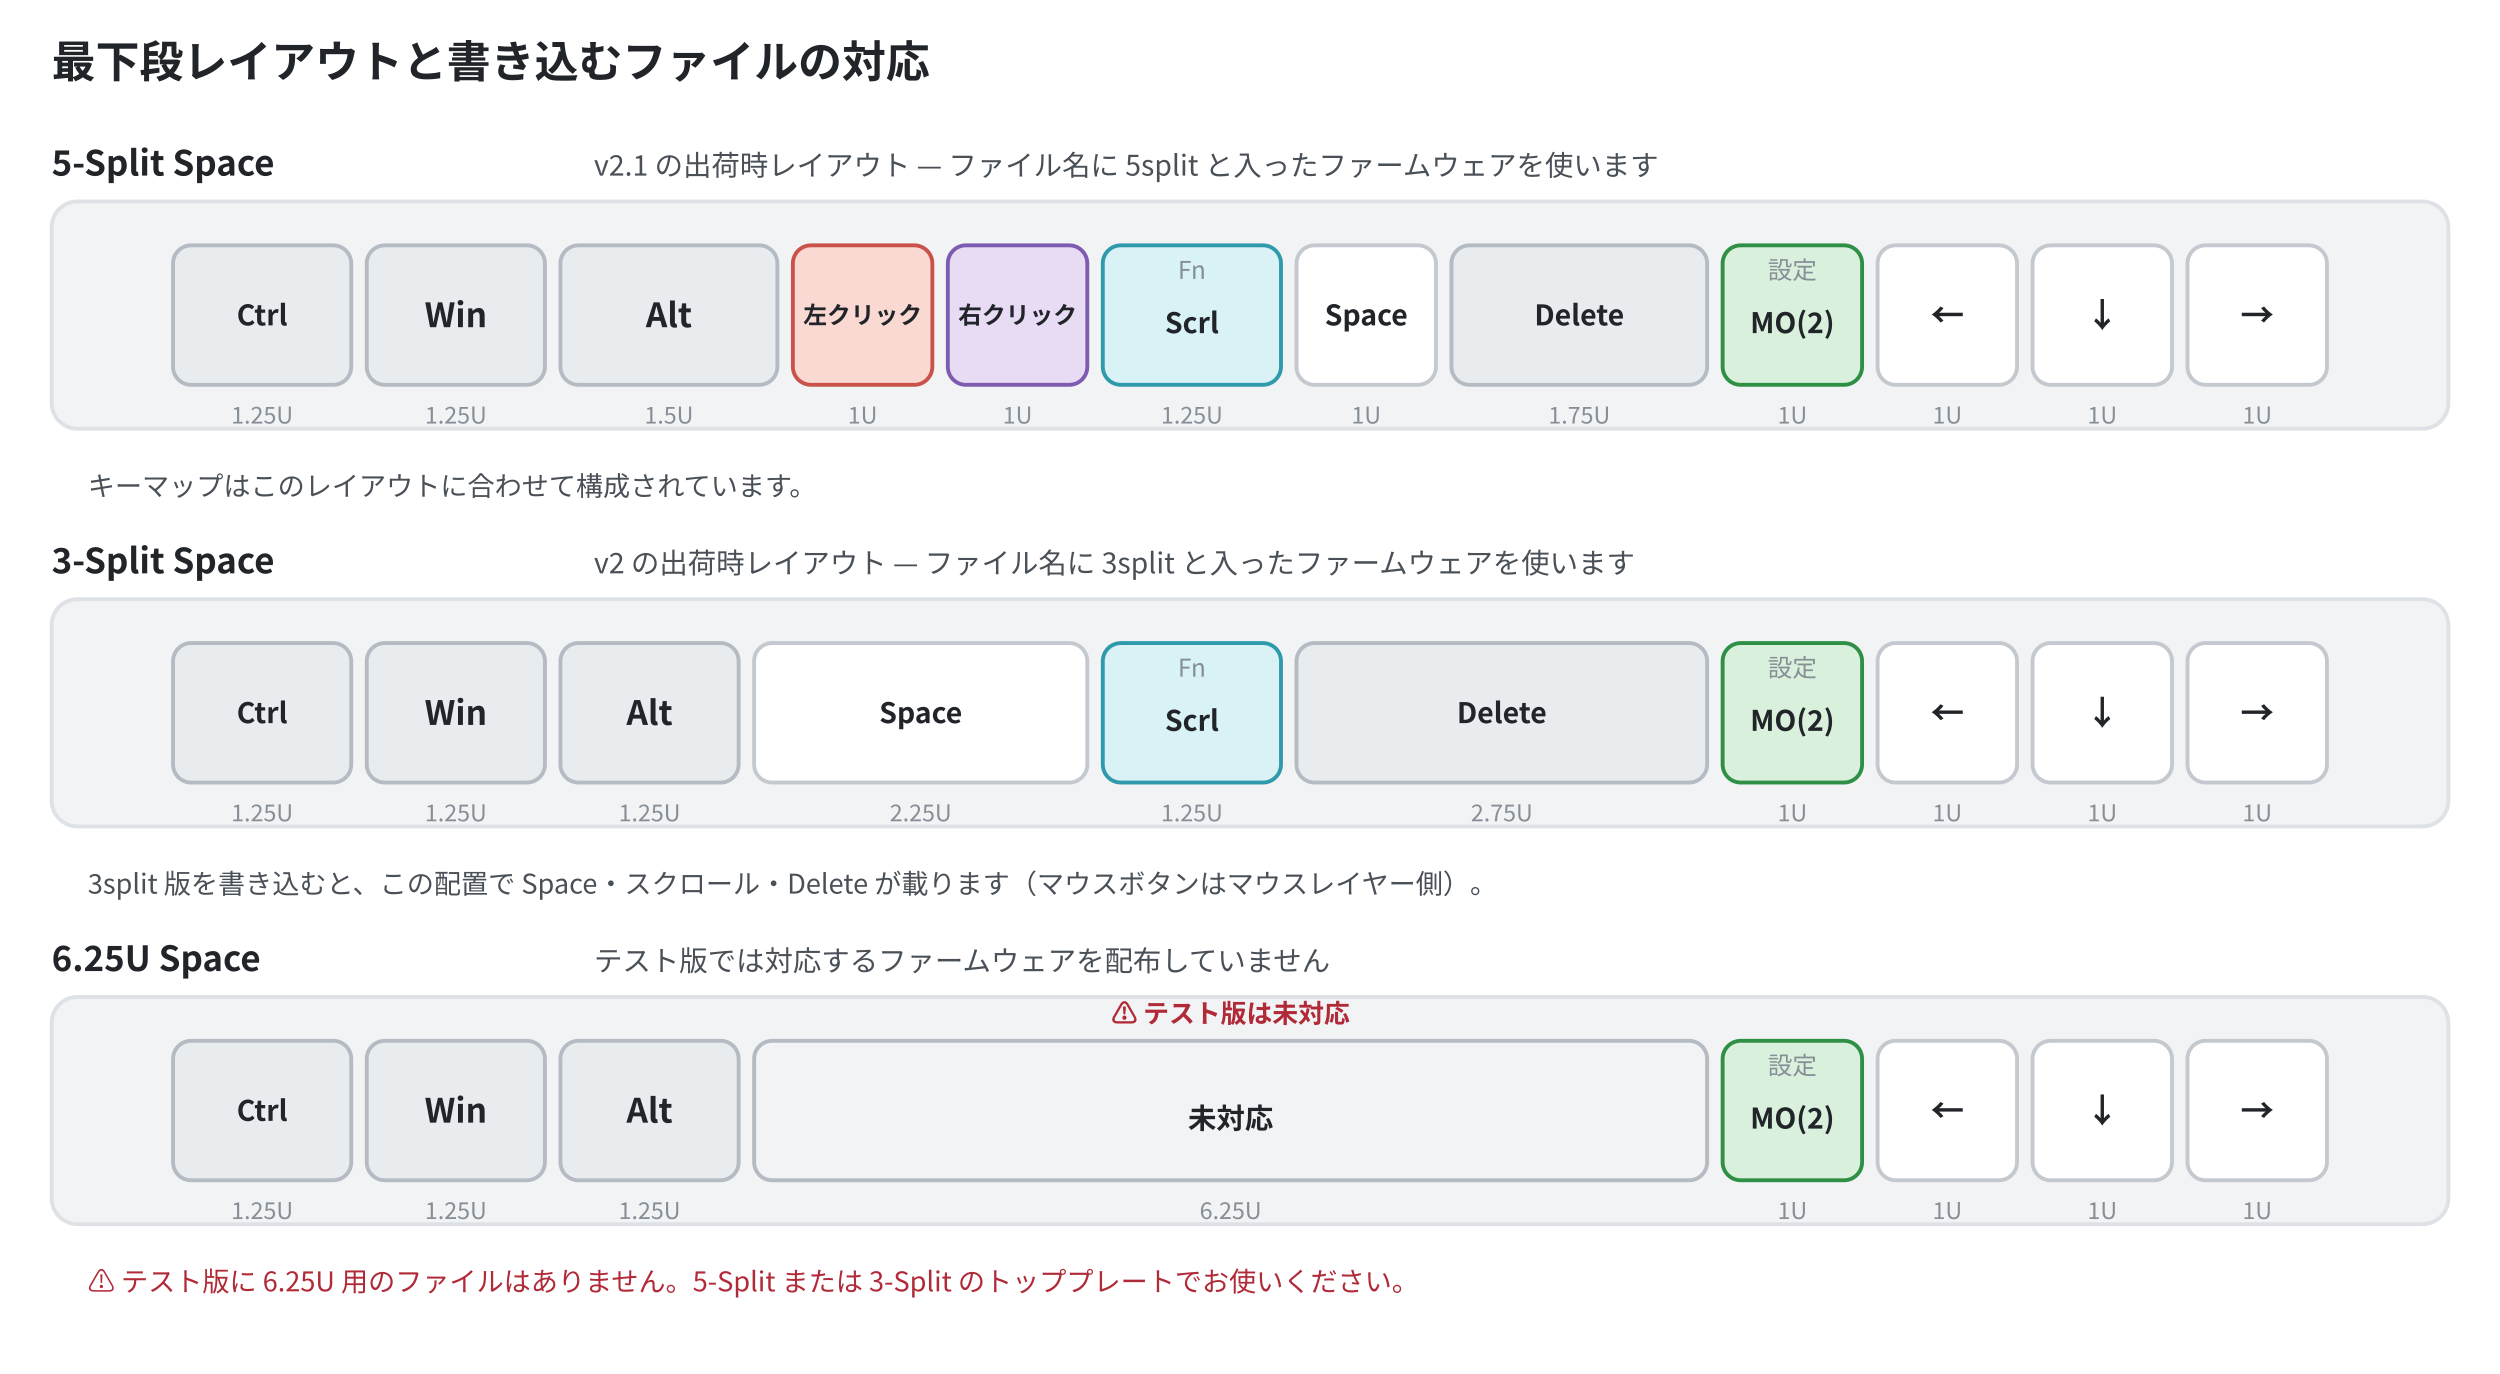
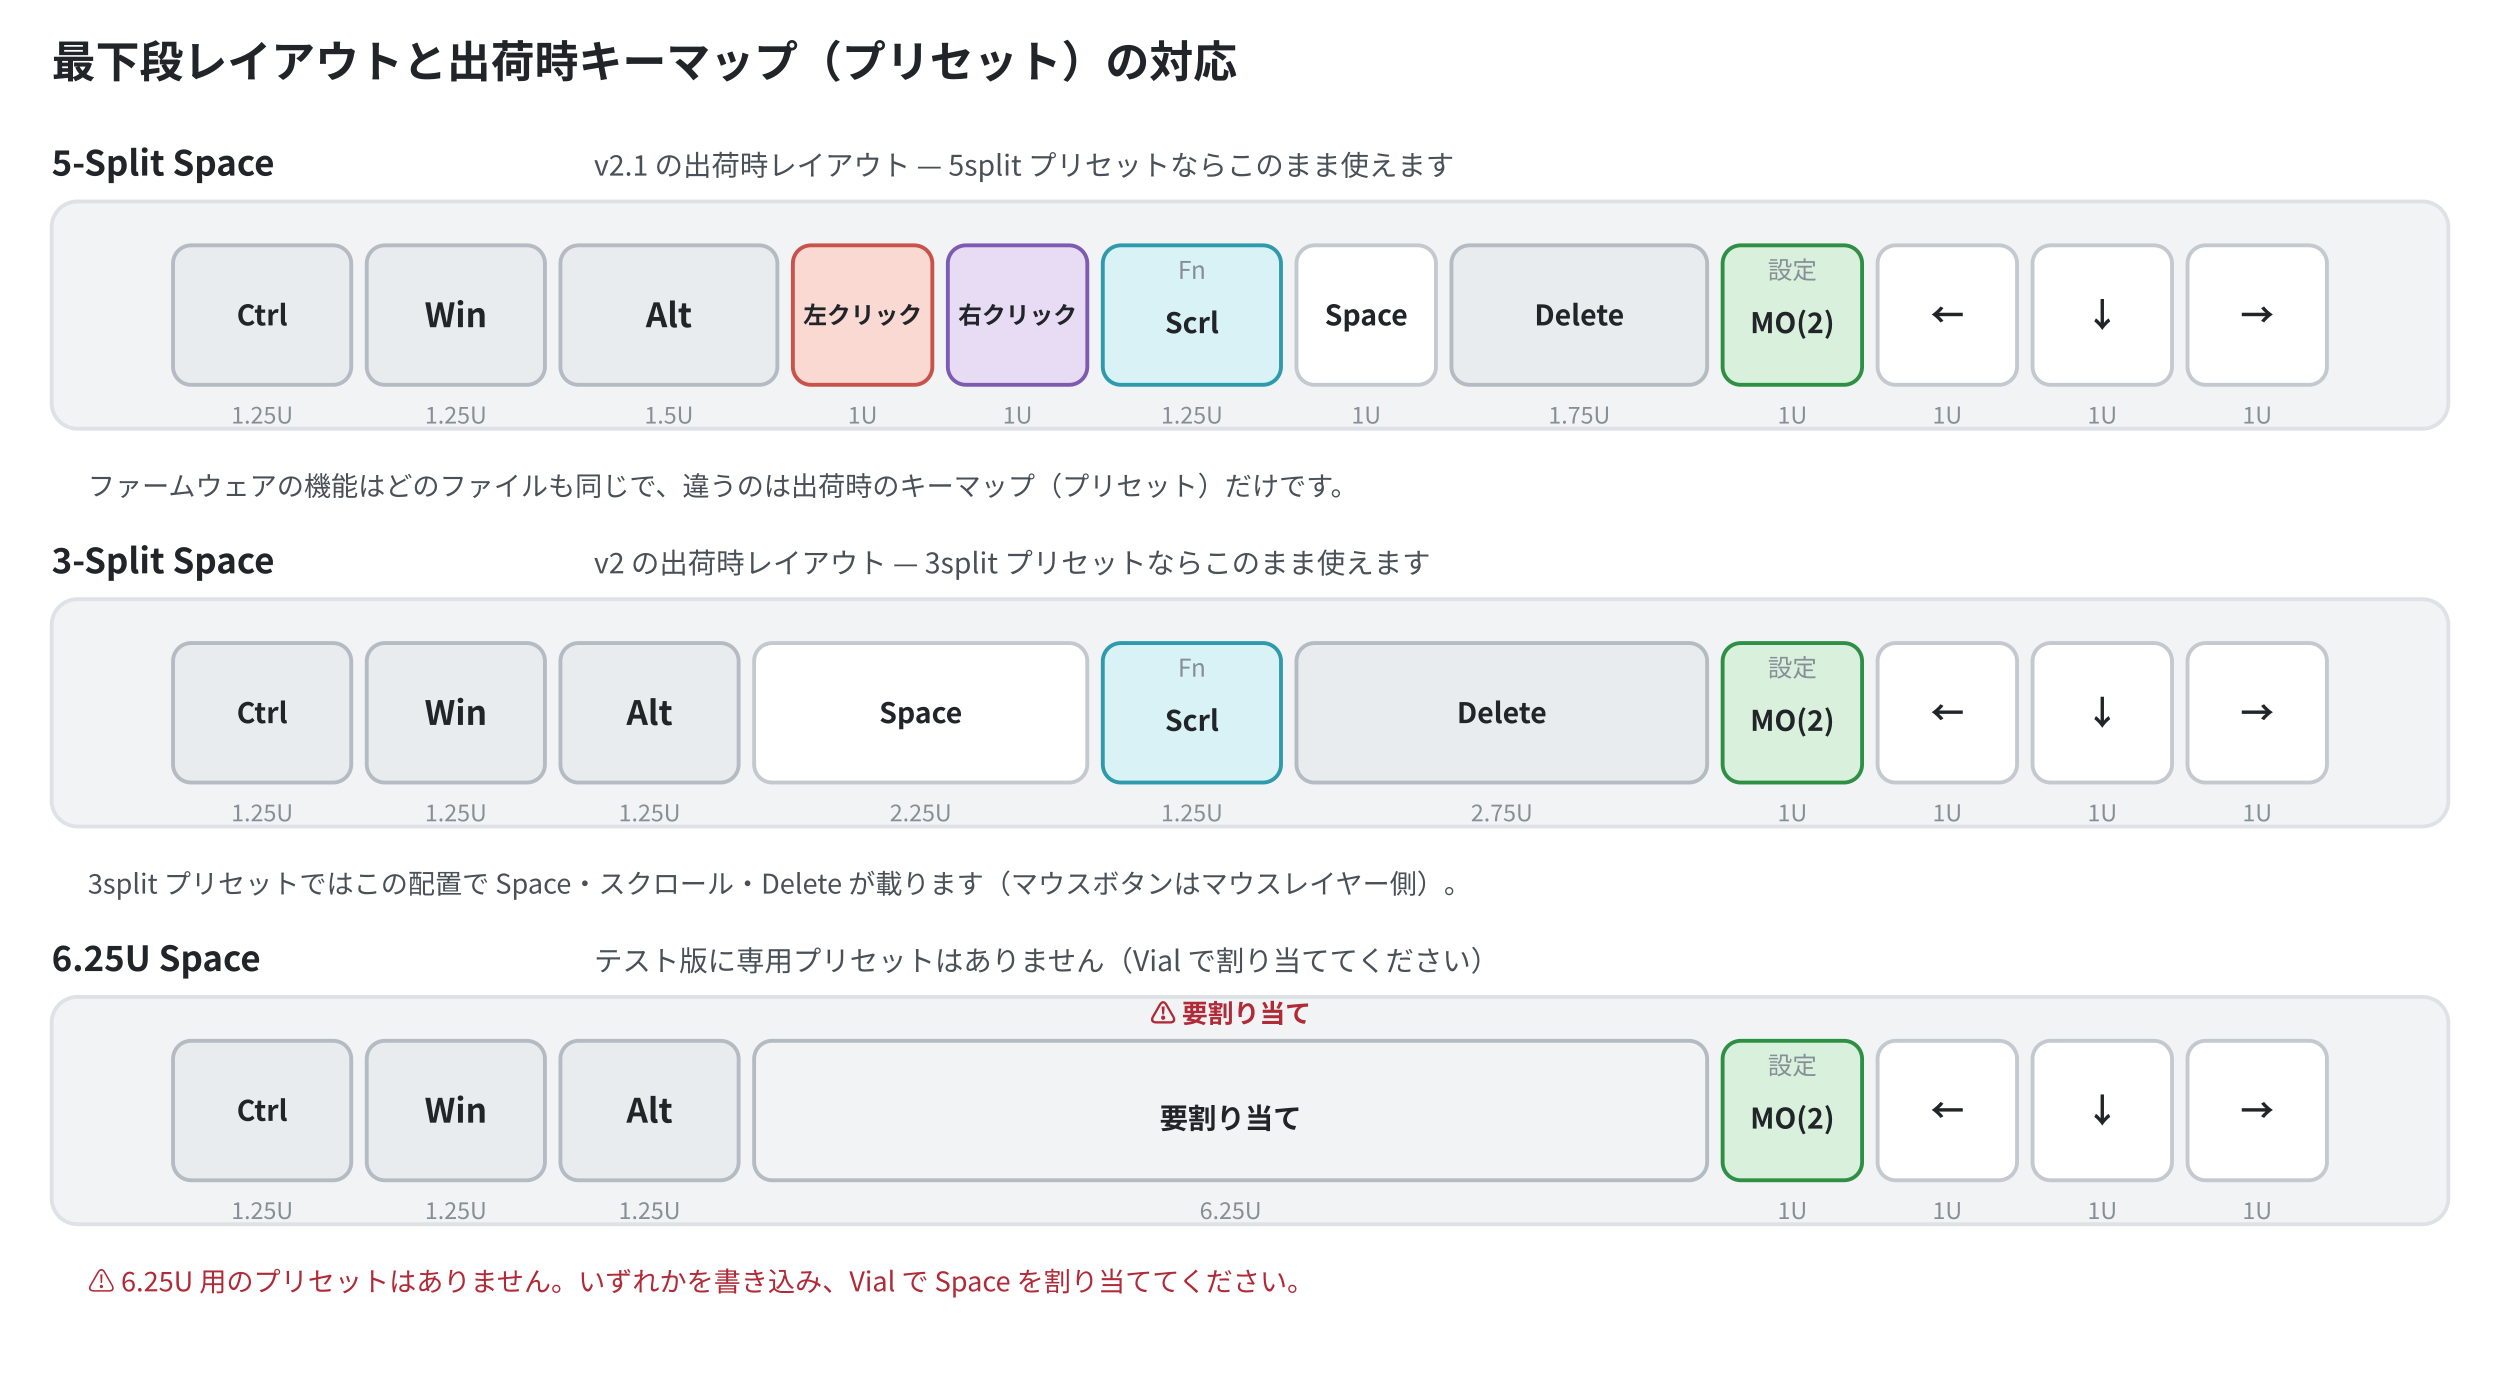
<svg xmlns="http://www.w3.org/2000/svg" width="968" height="532" viewBox="0 0 968 532" font-family="'Noto Sans CJK JP','Noto Sans JP','Hiragino Sans','Yu Gothic UI',sans-serif">
  <defs>
    <marker id="arr" markerWidth="7" markerHeight="7" refX="5" refY="3.5" orient="auto">
      <path d="M0,0 L7,3.5 L0,7 z" fill="#868e96" />
    </marker>
  </defs>
  <rect width="968" height="532" fill="#ffffff" />
-   <text x="20" y="30" font-size="17" font-weight="700" fill="#212529">最下段レイアウトと書き込むファイルの対応</text>
+   <text x="20" y="30" font-size="17" font-weight="700" fill="#212529">最下段レイアウトと出荷時キーマップ（プリセット）の対応</text>
  <text x="20" y="68" font-size="13.5" font-weight="700" fill="#212529">5-Split Space</text>
-   <text x="230" y="68" font-size="11" fill="#495057">v2.1 の出荷時レイアウト — ファイル名に 5split と入ったファームウェアを使います</text>
+   <text x="230" y="68" font-size="11" fill="#495057">v2.1 の出荷時レイアウト — 5split プリセットならこのまま使えます</text>
  <g transform="translate(34,92)">
    <rect x="-14" y="-14" width="928.0" height="88" rx="10" fill="#f1f3f5" stroke="#dee2e6" stroke-width="1.5" />
    <rect x="33.0" y="3.0" width="69.0" height="54.0" rx="7" fill="#e9ecef" stroke="#b4bbc2" stroke-width="1.5" />
    <text x="67.5" y="34.0" font-size="11.0" fill="#212529" font-weight="600" text-anchor="middle">Ctrl</text>
    <text x="67.5" y="72" font-size="9" fill="#868e96" text-anchor="middle">1.25U</text>
    <rect x="108.0" y="3.0" width="69.0" height="54.0" rx="7" fill="#e9ecef" stroke="#b4bbc2" stroke-width="1.5" />
    <text x="142.5" y="34.7" font-size="13.0" fill="#212529" font-weight="600" text-anchor="middle">Win</text>
    <text x="142.5" y="72" font-size="9" fill="#868e96" text-anchor="middle">1.25U</text>
    <rect x="183.0" y="3.0" width="84.0" height="54.0" rx="7" fill="#e9ecef" stroke="#b4bbc2" stroke-width="1.5" />
    <text x="225.0" y="34.7" font-size="13.0" fill="#212529" font-weight="600" text-anchor="middle">Alt</text>
    <text x="225.0" y="72" font-size="9" fill="#868e96" text-anchor="middle">1.5U</text>
    <rect x="273.0" y="3.0" width="54.0" height="54.0" rx="7" fill="#fbd9d3" stroke="#c9524a" stroke-width="1.5" />
    <text x="300.0" y="33.3" font-size="9.2" fill="#212529" font-weight="600" text-anchor="middle">左クリック</text>
    <text x="300.0" y="72" font-size="9" fill="#868e96" text-anchor="middle">1U</text>
    <rect x="333.0" y="3.0" width="54.0" height="54.0" rx="7" fill="#e8dcf5" stroke="#7d5bb0" stroke-width="1.5" />
    <text x="360.0" y="33.3" font-size="9.2" fill="#212529" font-weight="600" text-anchor="middle">右クリック</text>
    <text x="360.0" y="72" font-size="9" fill="#868e96" text-anchor="middle">1U</text>
    <rect x="393.0" y="3.0" width="69.0" height="54.0" rx="7" fill="#d9f2f6" stroke="#2e9aab" stroke-width="1.5" />
    <text x="427.5" y="16.0" font-size="9.5" fill="#868e96" text-anchor="middle">Fn</text>
    <text x="427.5" y="37.0" font-size="11.0" fill="#212529" font-weight="600" text-anchor="middle">Scrl</text>
    <text x="427.5" y="72" font-size="9" fill="#868e96" text-anchor="middle">1.25U</text>
    <rect x="468.0" y="3.0" width="54.0" height="54.0" rx="7" fill="#ffffff" stroke="#c3c9cf" stroke-width="1.5" />
    <text x="495.0" y="34.0" font-size="11.0" fill="#212529" font-weight="600" text-anchor="middle">Space</text>
    <text x="495.0" y="72" font-size="9" fill="#868e96" text-anchor="middle">1U</text>
    <rect x="528.0" y="3.0" width="99.0" height="54.0" rx="7" fill="#e9ecef" stroke="#b4bbc2" stroke-width="1.5" />
    <text x="577.5" y="34.0" font-size="11.0" fill="#212529" font-weight="600" text-anchor="middle">Delete</text>
    <text x="577.5" y="72" font-size="9" fill="#868e96" text-anchor="middle">1.75U</text>
    <rect x="633.0" y="3.0" width="54.0" height="54.0" rx="7" fill="#d8f0dc" stroke="#2f8f45" stroke-width="1.5" />
    <text x="660.0" y="16.0" font-size="9.5" fill="#868e96" text-anchor="middle">設定</text>
    <text x="660.0" y="37.0" font-size="11.0" fill="#212529" font-weight="600" text-anchor="middle">MO(2)</text>
    <text x="660.0" y="72" font-size="9" fill="#868e96" text-anchor="middle">1U</text>
    <rect x="693.0" y="3.0" width="54.0" height="54.0" rx="7" fill="#ffffff" stroke="#c3c9cf" stroke-width="1.5" />
    <text x="720.0" y="34.7" font-size="13.0" fill="#212529" font-weight="600" text-anchor="middle">←</text>
    <text x="720.0" y="72" font-size="9" fill="#868e96" text-anchor="middle">1U</text>
    <rect x="753.0" y="3.0" width="54.0" height="54.0" rx="7" fill="#ffffff" stroke="#c3c9cf" stroke-width="1.5" />
    <text x="780.0" y="34.7" font-size="13.0" fill="#212529" font-weight="600" text-anchor="middle">↓</text>
    <text x="780.0" y="72" font-size="9" fill="#868e96" text-anchor="middle">1U</text>
    <rect x="813.0" y="3.0" width="54.0" height="54.0" rx="7" fill="#ffffff" stroke="#c3c9cf" stroke-width="1.5" />
    <text x="840.0" y="34.7" font-size="13.0" fill="#212529" font-weight="600" text-anchor="middle">→</text>
    <text x="840.0" y="72" font-size="9" fill="#868e96" text-anchor="middle">1U</text>
  </g>
-   <text x="34" y="192" font-size="10.5" fill="#495057">キーマップはこのレイアウトに合わせて構成されています。</text>
+   <text x="34" y="192" font-size="10.5" fill="#495057">ファームウェアの機能はどのファイルも同じで、違うのは出荷時のキーマップ（プリセット）だけです。</text>
  <text x="20" y="222" font-size="13.5" font-weight="700" fill="#212529">3-Split Space</text>
-   <text x="230" y="222" font-size="11" fill="#495057">v2 の出荷時レイアウト — ファイル名に 3split と入ったファームウェアを使います</text>
+   <text x="230" y="222" font-size="11" fill="#495057">v2 の出荷時レイアウト — 3split プリセットならこのまま使えます</text>
  <g transform="translate(34,246)">
    <rect x="-14" y="-14" width="928.0" height="88" rx="10" fill="#f1f3f5" stroke="#dee2e6" stroke-width="1.5" />
    <rect x="33.0" y="3.0" width="69.0" height="54.0" rx="7" fill="#e9ecef" stroke="#b4bbc2" stroke-width="1.5" />
    <text x="67.5" y="34.0" font-size="11.0" fill="#212529" font-weight="600" text-anchor="middle">Ctrl</text>
    <text x="67.5" y="72" font-size="9" fill="#868e96" text-anchor="middle">1.25U</text>
    <rect x="108.0" y="3.0" width="69.0" height="54.0" rx="7" fill="#e9ecef" stroke="#b4bbc2" stroke-width="1.5" />
    <text x="142.5" y="34.7" font-size="13.0" fill="#212529" font-weight="600" text-anchor="middle">Win</text>
    <text x="142.5" y="72" font-size="9" fill="#868e96" text-anchor="middle">1.25U</text>
    <rect x="183.0" y="3.0" width="69.0" height="54.0" rx="7" fill="#e9ecef" stroke="#b4bbc2" stroke-width="1.5" />
    <text x="217.5" y="34.7" font-size="13.0" fill="#212529" font-weight="600" text-anchor="middle">Alt</text>
    <text x="217.5" y="72" font-size="9" fill="#868e96" text-anchor="middle">1.25U</text>
    <rect x="258.0" y="3.0" width="129.0" height="54.0" rx="7" fill="#ffffff" stroke="#c3c9cf" stroke-width="1.5" />
    <text x="322.5" y="34.0" font-size="11.0" fill="#212529" font-weight="600" text-anchor="middle">Space</text>
    <text x="322.5" y="72" font-size="9" fill="#868e96" text-anchor="middle">2.25U</text>
    <rect x="393.0" y="3.0" width="69.0" height="54.0" rx="7" fill="#d9f2f6" stroke="#2e9aab" stroke-width="1.5" />
    <text x="427.5" y="16.0" font-size="9.5" fill="#868e96" text-anchor="middle">Fn</text>
    <text x="427.5" y="37.0" font-size="11.0" fill="#212529" font-weight="600" text-anchor="middle">Scrl</text>
    <text x="427.5" y="72" font-size="9" fill="#868e96" text-anchor="middle">1.25U</text>
    <rect x="468.0" y="3.0" width="159.0" height="54.0" rx="7" fill="#e9ecef" stroke="#b4bbc2" stroke-width="1.5" />
    <text x="547.5" y="34.0" font-size="11.0" fill="#212529" font-weight="600" text-anchor="middle">Delete</text>
    <text x="547.5" y="72" font-size="9" fill="#868e96" text-anchor="middle">2.75U</text>
    <rect x="633.0" y="3.0" width="54.0" height="54.0" rx="7" fill="#d8f0dc" stroke="#2f8f45" stroke-width="1.5" />
    <text x="660.0" y="16.0" font-size="9.5" fill="#868e96" text-anchor="middle">設定</text>
    <text x="660.0" y="37.0" font-size="11.0" fill="#212529" font-weight="600" text-anchor="middle">MO(2)</text>
    <text x="660.0" y="72" font-size="9" fill="#868e96" text-anchor="middle">1U</text>
    <rect x="693.0" y="3.0" width="54.0" height="54.0" rx="7" fill="#ffffff" stroke="#c3c9cf" stroke-width="1.5" />
    <text x="720.0" y="34.7" font-size="13.0" fill="#212529" font-weight="600" text-anchor="middle">←</text>
    <text x="720.0" y="72" font-size="9" fill="#868e96" text-anchor="middle">1U</text>
    <rect x="753.0" y="3.0" width="54.0" height="54.0" rx="7" fill="#ffffff" stroke="#c3c9cf" stroke-width="1.5" />
    <text x="780.0" y="34.7" font-size="13.0" fill="#212529" font-weight="600" text-anchor="middle">↓</text>
    <text x="780.0" y="72" font-size="9" fill="#868e96" text-anchor="middle">1U</text>
    <rect x="813.0" y="3.0" width="54.0" height="54.0" rx="7" fill="#ffffff" stroke="#c3c9cf" stroke-width="1.5" />
    <text x="840.0" y="34.7" font-size="13.0" fill="#212529" font-weight="600" text-anchor="middle">→</text>
    <text x="840.0" y="72" font-size="9" fill="#868e96" text-anchor="middle">1U</text>
  </g>
-   <text x="34" y="346" font-size="10.5" fill="#495057">3split 版を書き込むと、この配置で Space・スクロール・Delete が載ります（マウスボタンはマウスレイヤー側）。</text>
+   <text x="34" y="346" font-size="10.5" fill="#495057">3split プリセットではこの配置で Space・スクロール・Delete が載ります（マウスボタンはマウスレイヤー側）。</text>
  <text x="20" y="376" font-size="13.5" font-weight="700" fill="#212529">6.25U Space</text>
-   <text x="230" y="376" font-size="11" fill="#495057">テスト版では対応するファームウェアを配布していません</text>
+   <text x="230" y="376" font-size="11" fill="#495057">テスト版に専用プリセットはありません（Vial で割り当ててください）</text>
  <g transform="translate(34,400)">
    <rect x="-14" y="-14" width="928.0" height="88" rx="10" fill="#f1f3f5" stroke="#dee2e6" stroke-width="1.5" />
    <rect x="33.0" y="3.0" width="69.0" height="54.0" rx="7" fill="#e9ecef" stroke="#b4bbc2" stroke-width="1.5" />
    <text x="67.5" y="34.0" font-size="11.0" fill="#212529" font-weight="600" text-anchor="middle">Ctrl</text>
    <text x="67.5" y="72" font-size="9" fill="#868e96" text-anchor="middle">1.25U</text>
    <rect x="108.0" y="3.0" width="69.0" height="54.0" rx="7" fill="#e9ecef" stroke="#b4bbc2" stroke-width="1.5" />
    <text x="142.5" y="34.7" font-size="13.0" fill="#212529" font-weight="600" text-anchor="middle">Win</text>
    <text x="142.5" y="72" font-size="9" fill="#868e96" text-anchor="middle">1.25U</text>
    <rect x="183.0" y="3.0" width="69.0" height="54.0" rx="7" fill="#e9ecef" stroke="#b4bbc2" stroke-width="1.5" />
    <text x="217.5" y="34.7" font-size="13.0" fill="#212529" font-weight="600" text-anchor="middle">Alt</text>
    <text x="217.5" y="72" font-size="9" fill="#868e96" text-anchor="middle">1.25U</text>
    <rect x="258.0" y="3.0" width="369.0" height="54.0" rx="7" fill="#f1f3f5" stroke="#b4bbc2" stroke-width="1.5" />
-     <text x="442.5" y="37.0" font-size="11.0" fill="#212529" font-weight="600" text-anchor="middle">未対応</text>
+     <text x="442.5" y="37.0" font-size="11.0" fill="#212529" font-weight="600" text-anchor="middle">要割り当て</text>
    <text x="442.5" y="72" font-size="9" fill="#868e96" text-anchor="middle">6.25U</text>
-     <text x="442.5" y="-4" font-size="10" fill="#b02a37" text-anchor="middle" font-weight="700">⚠ テスト版は未対応</text>
+     <text x="442.5" y="-4" font-size="10" fill="#b02a37" text-anchor="middle" font-weight="700">⚠ 要割り当て</text>
    <rect x="633.0" y="3.0" width="54.0" height="54.0" rx="7" fill="#d8f0dc" stroke="#2f8f45" stroke-width="1.5" />
    <text x="660.0" y="16.0" font-size="9.5" fill="#868e96" text-anchor="middle">設定</text>
    <text x="660.0" y="37.0" font-size="11.0" fill="#212529" font-weight="600" text-anchor="middle">MO(2)</text>
    <text x="660.0" y="72" font-size="9" fill="#868e96" text-anchor="middle">1U</text>
    <rect x="693.0" y="3.0" width="54.0" height="54.0" rx="7" fill="#ffffff" stroke="#c3c9cf" stroke-width="1.5" />
    <text x="720.0" y="34.7" font-size="13.0" fill="#212529" font-weight="600" text-anchor="middle">←</text>
    <text x="720.0" y="72" font-size="9" fill="#868e96" text-anchor="middle">1U</text>
    <rect x="753.0" y="3.0" width="54.0" height="54.0" rx="7" fill="#ffffff" stroke="#c3c9cf" stroke-width="1.5" />
    <text x="780.0" y="34.7" font-size="13.0" fill="#212529" font-weight="600" text-anchor="middle">↓</text>
    <text x="780.0" y="72" font-size="9" fill="#868e96" text-anchor="middle">1U</text>
    <rect x="813.0" y="3.0" width="54.0" height="54.0" rx="7" fill="#ffffff" stroke="#c3c9cf" stroke-width="1.5" />
    <text x="840.0" y="34.7" font-size="13.0" fill="#212529" font-weight="600" text-anchor="middle">→</text>
    <text x="840.0" y="72" font-size="9" fill="#868e96" text-anchor="middle">1U</text>
  </g>
-   <text x="34" y="500" font-size="10.5" fill="#b02a37">⚠ テスト版に 6.25U 用のファイルはありません。5-Split または 3-Split のトッププレートでお使いください。</text>
+   <text x="34" y="500" font-size="10.5" fill="#b02a37">⚠ 6.25U 用のプリセットはありません。いずれかを書き込み、Vial で Space を割り当ててください。</text>
</svg>
